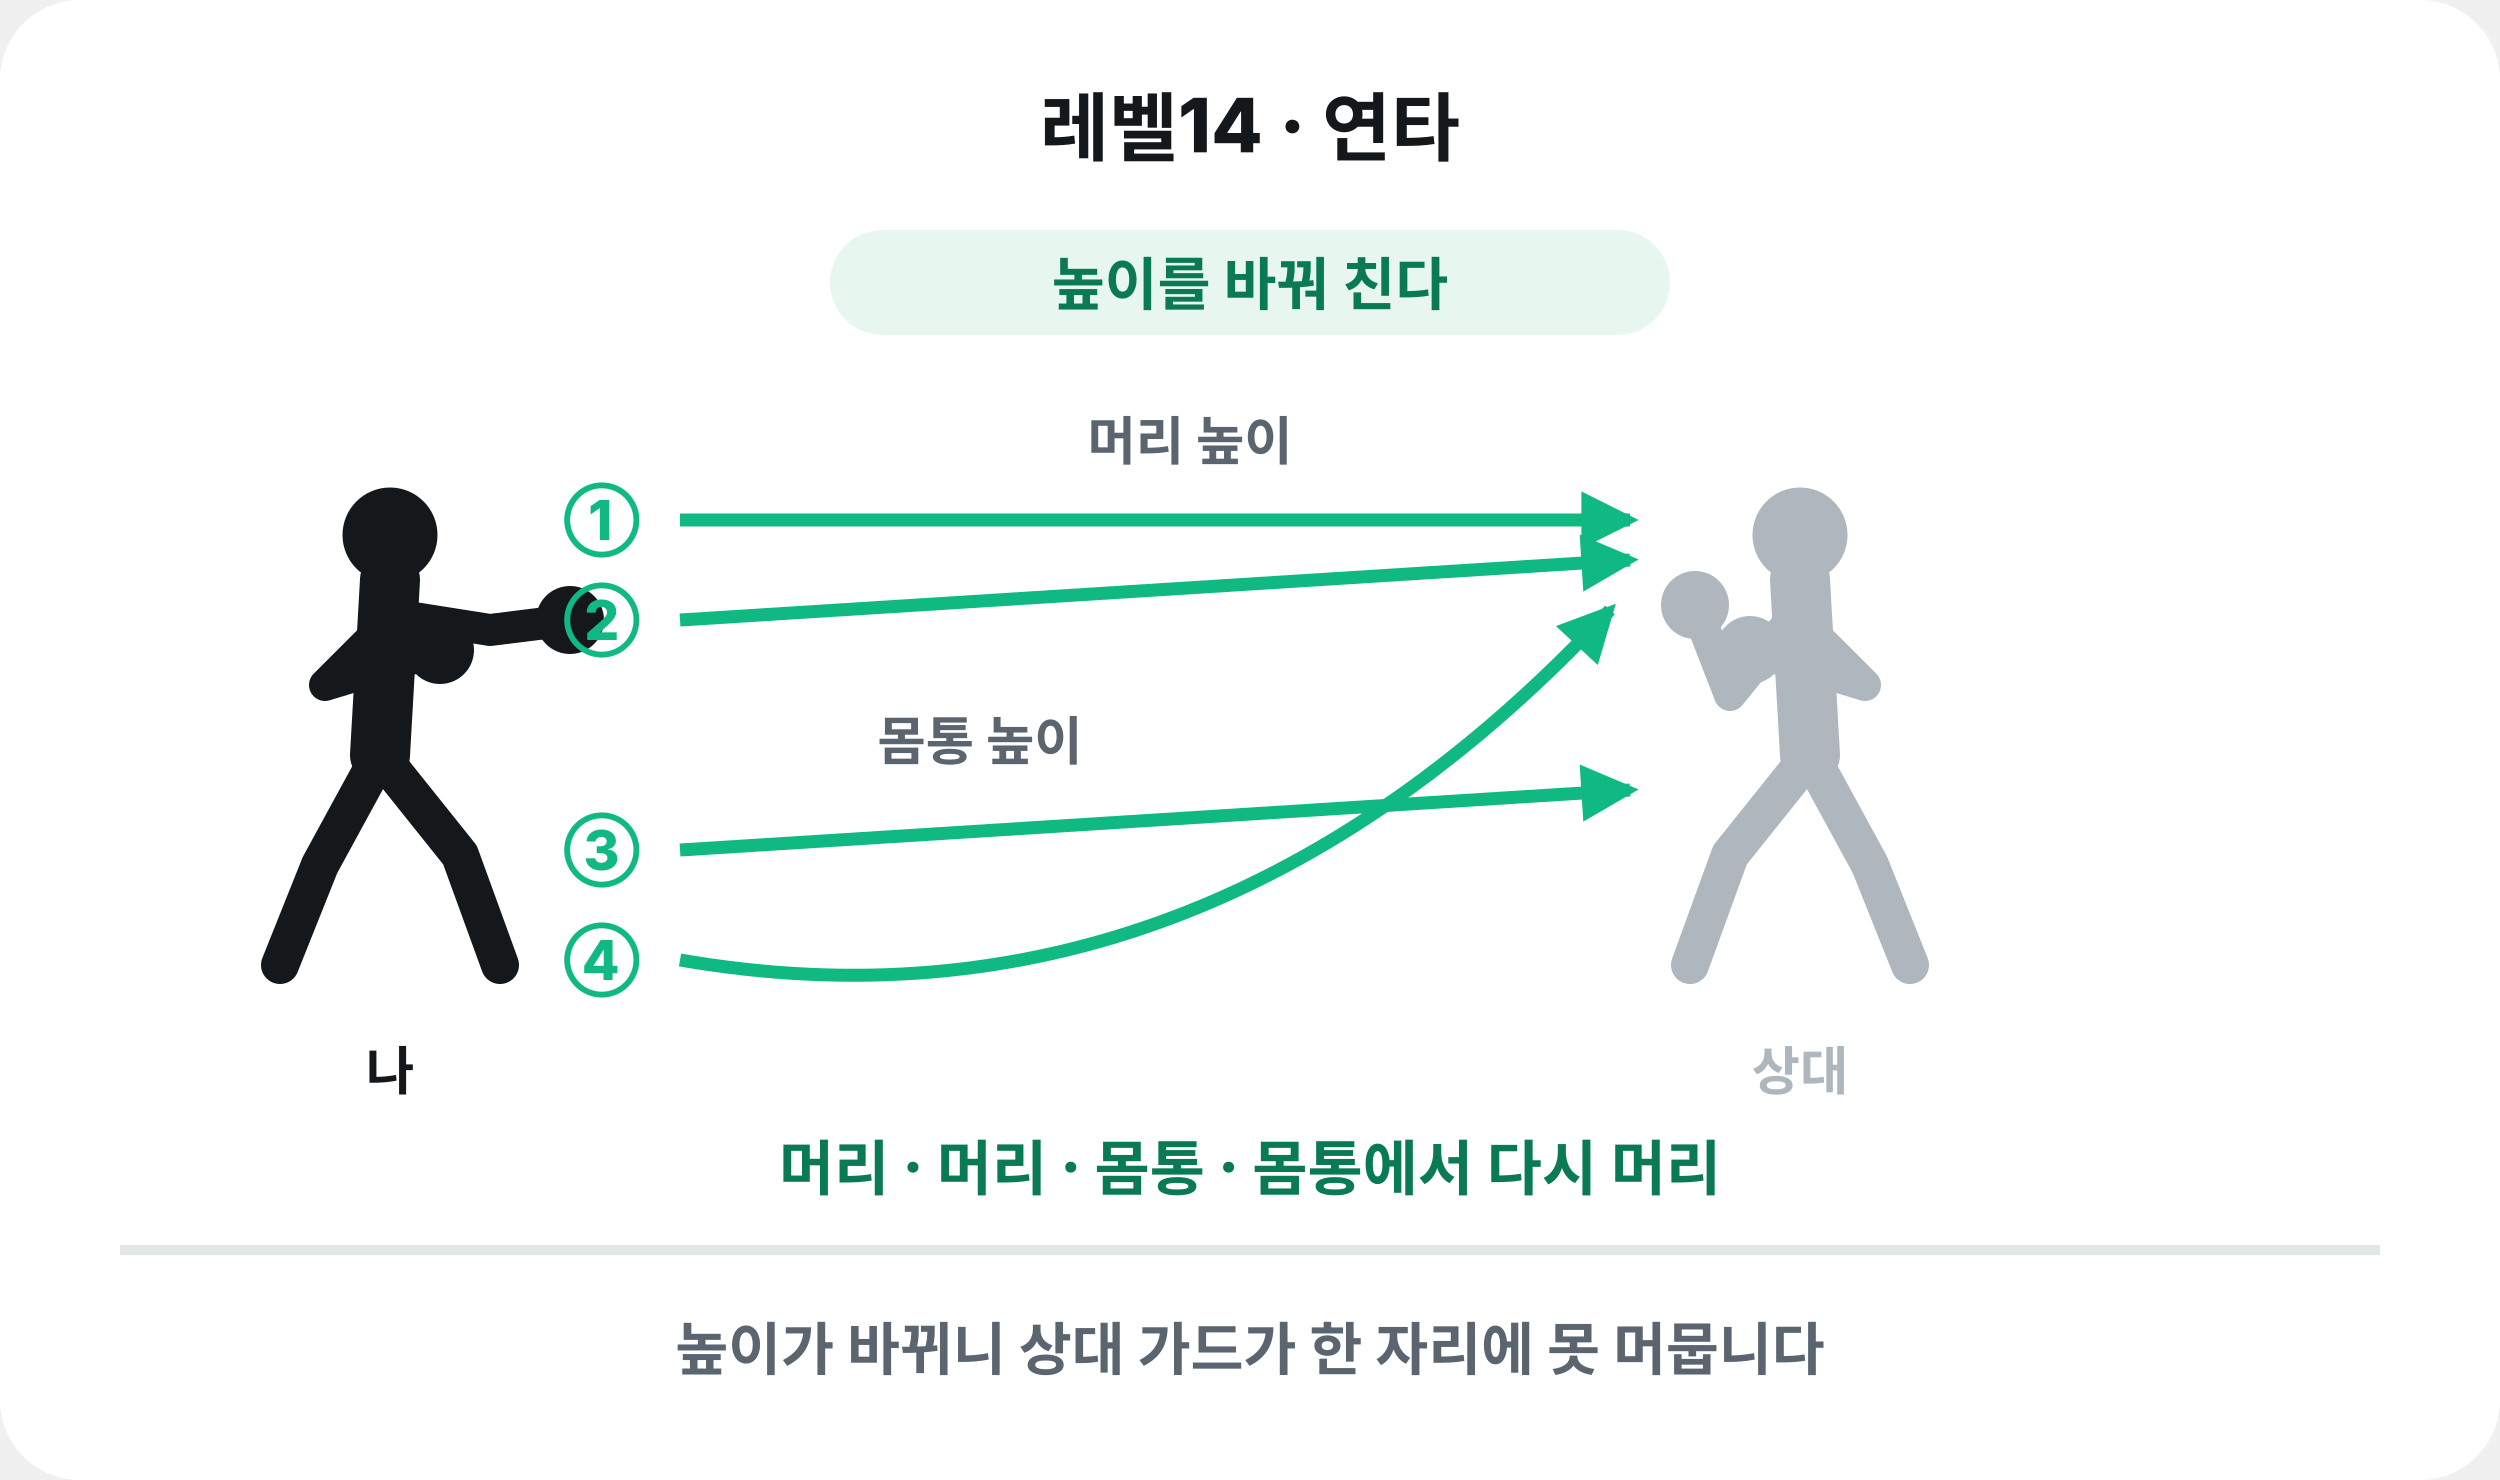
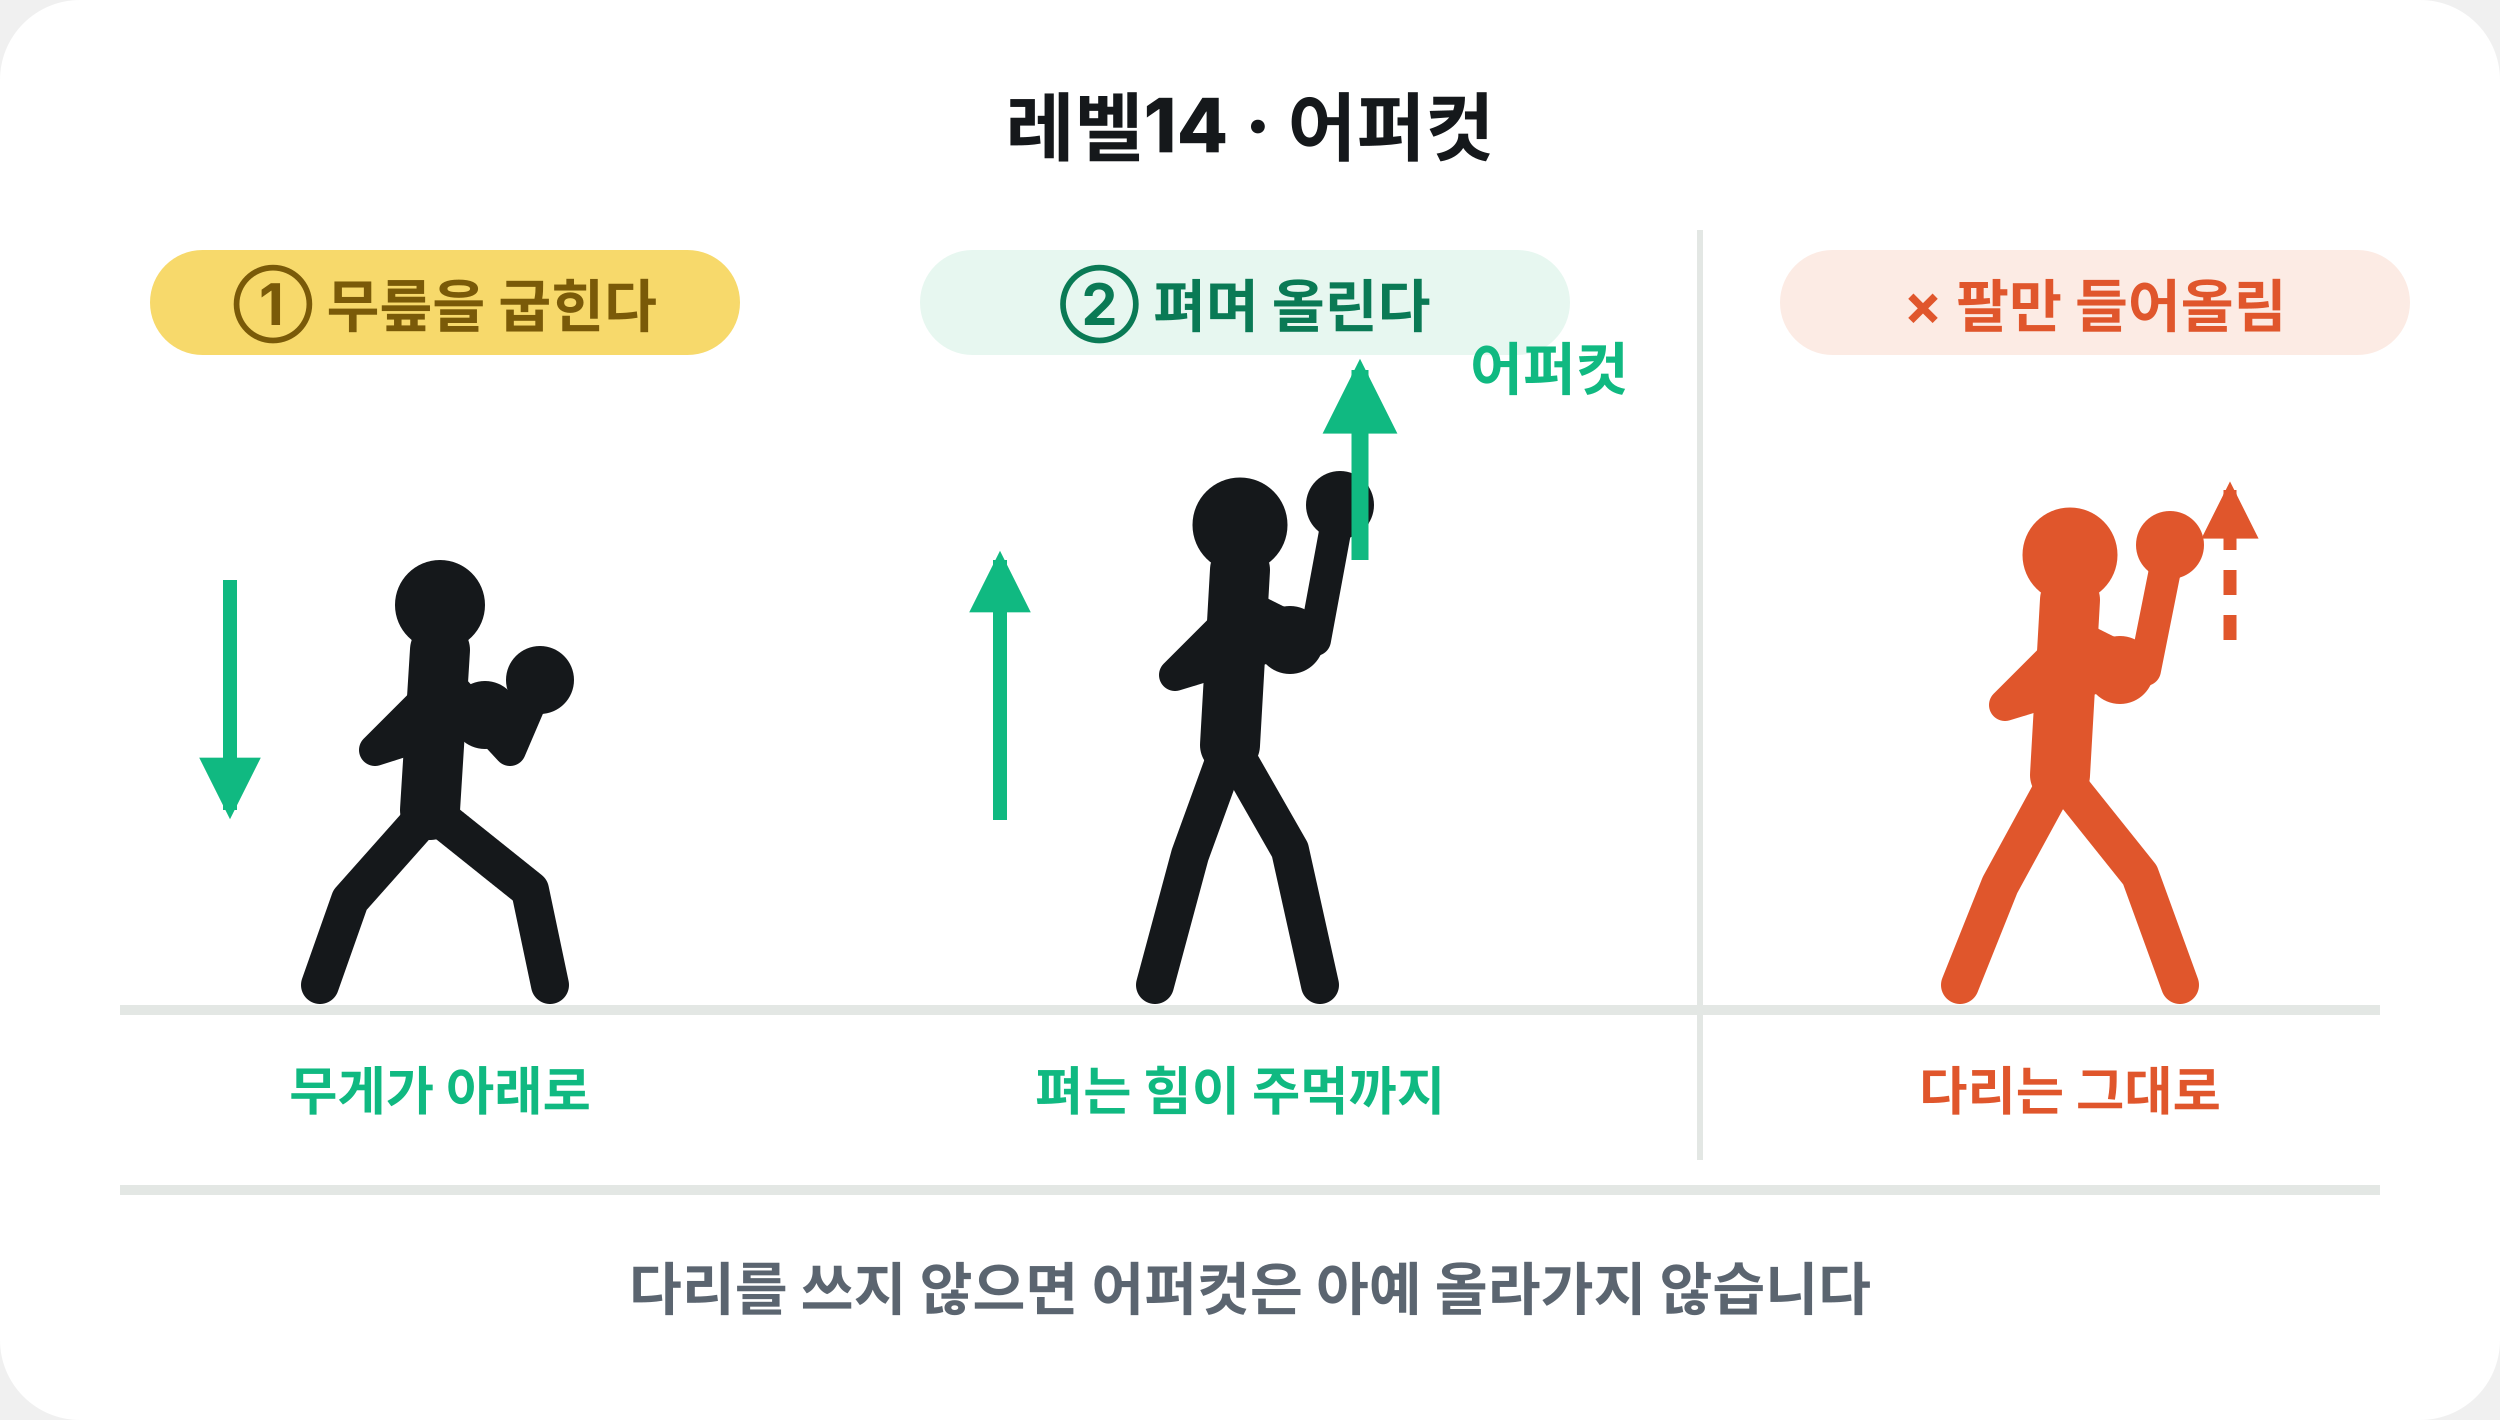
- <svg xmlns="http://www.w3.org/2000/svg" viewBox="0 0 500 296" role="img" font-family="'Pretendard','IBM Plex Sans KR',system-ui,-apple-system,'Malgun Gothic',sans-serif" aria-label="네 방의 연타가 머리와 몸통 높이를 번갈아 오가며 들어간다.">
+ <svg xmlns="http://www.w3.org/2000/svg" viewBox="0 0 500 284" role="img" font-family="'Pretendard','IBM Plex Sans KR',system-ui,-apple-system,'Malgun Gothic',sans-serif" aria-label="무릎을 굽혔다 펴는 힘이 골반을 거쳐 주먹을 위로 올린다. 다리를 쓰지 않고 팔만 들어올리면 어퍼컷이 올라가지 않는다.">
  <defs>
-     <marker id="k-m" viewBox="0 0 10 10" refX="8.5" refY="5" markerWidth="4.4" markerHeight="4.4" orient="auto-start-reverse">
+     <marker id="u-m" viewBox="0 0 10 10" refX="8.5" refY="5" markerWidth="4.4" markerHeight="4.4" orient="auto-start-reverse">
      <path d="M0,0 L10,5 L0,10 z" fill="#10B981" />
    </marker>
+     <marker id="u-w" viewBox="0 0 10 10" refX="8.5" refY="5" markerWidth="4.4" markerHeight="4.4" orient="auto-start-reverse">
+       <path d="M0,0 L10,5 L0,10 z" fill="#E0562C" />
+     </marker>
  </defs>
-   <rect x="0" y="0" width="500" height="296" rx="16" fill="#FFFFFF" />
-   <text x="250" y="31" fill="#15181B" font-size="15" font-weight="800" text-anchor="middle">레벨14 · 연타</text>
-   <rect x="166" y="46" width="168" height="21" rx="10.5" fill="#E7F7F0" />
-   <text x="250" y="61" fill="#0A7A55" font-size="11.5" font-weight="700" text-anchor="middle">높이를 바꿔 친다</text>
+   <rect x="0" y="0" width="500" height="284" rx="16" fill="#FFFFFF" />
+   <text x="250" y="31" fill="#15181B" font-size="15" font-weight="800" text-anchor="middle">레벨14 · 어퍼컷</text>
+   <line x1="340" y1="46" x2="340" y2="232" stroke="#E3E7E4" stroke-width="1.2" />
+   <rect x="30" y="50" width="118" height="21" rx="10.5" fill="#F7D96B" />
+   <text x="89" y="65" fill="#7A5A08" font-size="11.5" font-weight="700" text-anchor="middle">① 무릎을 굽힌다</text>
+   <rect x="184" y="50" width="130" height="21" rx="10.5" fill="#E7F7F0" />
+   <text x="249" y="65" fill="#0A7A55" font-size="11.5" font-weight="700" text-anchor="middle">② 펴며 올린다</text>
+   <rect x="356" y="50" width="126" height="21" rx="10.5" fill="#FCEBE4" />
+   <text x="419" y="65" fill="#E0562C" font-size="11.5" font-weight="700" text-anchor="middle">× 팔만 들어올림</text>
+   <line x1="24" y1="202" x2="476" y2="202" stroke="#E3E7E4" stroke-width="2" />
  <g opacity="1">
-     <polyline points="79,123 65,137 88,130" fill="none" stroke="#15181B" stroke-width="6.4" stroke-linecap="round" stroke-linejoin="round" />
-     <circle cx="88" cy="130" r="6.8" fill="#15181B" />
-     <polyline points="76,151 64,173 56,193" fill="none" stroke="#15181B" stroke-width="7.6" stroke-linecap="round" stroke-linejoin="round" />
-     <polyline points="78,116 76,151" fill="none" stroke="#15181B" stroke-width="12" stroke-linecap="round" stroke-linejoin="round" />
-     <polyline points="76,151 92,171 100,193" fill="none" stroke="#15181B" stroke-width="7.6" stroke-linecap="round" stroke-linejoin="round" />
-     <circle cx="78" cy="107" r="9.5" fill="#15181B" />
-     <polyline points="79,123 98,126 114,124" fill="none" stroke="#15181B" stroke-width="6.4" stroke-linecap="round" stroke-linejoin="round" />
-     <circle cx="114" cy="124" r="6.8" fill="#15181B" />
+     <polyline points="89,136 75,150 97,143" fill="none" stroke="#15181B" stroke-width="6.4" stroke-linecap="round" stroke-linejoin="round" />
+     <circle cx="97" cy="143" r="6.8" fill="#15181B" />
+     <polyline points="86,162 70,180 64,197" fill="none" stroke="#15181B" stroke-width="7.6" stroke-linecap="round" stroke-linejoin="round" />
+     <polyline points="88,130 86,162" fill="none" stroke="#15181B" stroke-width="12" stroke-linecap="round" stroke-linejoin="round" />
+     <polyline points="86,162 106,178 110,197" fill="none" stroke="#15181B" stroke-width="7.6" stroke-linecap="round" stroke-linejoin="round" />
+     <circle cx="88" cy="121" r="9" fill="#15181B" />
+     <polyline points="89,136 102,150 108,136" fill="none" stroke="#15181B" stroke-width="6.4" stroke-linecap="round" stroke-linejoin="round" />
+     <circle cx="108" cy="136" r="6.8" fill="#15181B" />
  </g>
-   <g transform="translate(720,0) scale(-1,1)">
-     <g opacity="1">
-       <polyline points="361,123 347,137 370,130" fill="none" stroke="#AEB7BE" stroke-width="6.4" stroke-linecap="round" stroke-linejoin="round" />
-       <circle cx="370" cy="130" r="6.8" fill="#AEB7BE" />
-       <polyline points="358,151 346,173 338,193" fill="none" stroke="#AEB7BE" stroke-width="7.6" stroke-linecap="round" stroke-linejoin="round" />
-       <polyline points="360,116 358,151" fill="none" stroke="#AEB7BE" stroke-width="12" stroke-linecap="round" stroke-linejoin="round" />
-       <polyline points="358,151 374,171 382,193" fill="none" stroke="#AEB7BE" stroke-width="7.6" stroke-linecap="round" stroke-linejoin="round" />
-       <circle cx="360" cy="107" r="9.5" fill="#AEB7BE" />
-       <polyline points="361,123 374,139 381,121" fill="none" stroke="#AEB7BE" stroke-width="6.4" stroke-linecap="round" stroke-linejoin="round" />
-       <circle cx="381" cy="121" r="6.8" fill="#AEB7BE" />
-     </g>
+   <line x1="46" y1="116" x2="46" y2="162" stroke="#10B981" stroke-width="2.8" marker-end="url(#u-m)" />
+   <text x="88" y="222" fill="#10B981" font-size="10.5" font-weight="600" text-anchor="middle">무게가 아래로</text>
+   <g opacity="1">
+     <polyline points="249,121 235,135 258,128" fill="none" stroke="#15181B" stroke-width="6.4" stroke-linecap="round" stroke-linejoin="round" />
+     <circle cx="258" cy="128" r="6.8" fill="#15181B" />
+     <polyline points="246,149 238,171 231,197" fill="none" stroke="#15181B" stroke-width="7.6" stroke-linecap="round" stroke-linejoin="round" />
+     <polyline points="248,114 246,149" fill="none" stroke="#15181B" stroke-width="12" stroke-linecap="round" stroke-linejoin="round" />
+     <polyline points="246,149 258,170 264,197" fill="none" stroke="#15181B" stroke-width="7.6" stroke-linecap="round" stroke-linejoin="round" />
+     <circle cx="248" cy="105" r="9.5" fill="#15181B" />
+     <polyline points="249,121 263,128 268,101" fill="none" stroke="#15181B" stroke-width="6.4" stroke-linecap="round" stroke-linejoin="round" />
+     <circle cx="268" cy="101" r="6.8" fill="#15181B" />
  </g>
-   <text x="78" y="218" fill="#15181B" font-size="10.5" font-weight="600" text-anchor="middle">나</text>
-   <text x="360" y="218" fill="#AEB7BE" font-size="10.5" font-weight="600" text-anchor="middle">상대</text>
-   <line x1="136" y1="104" x2="326" y2="104" stroke="#10B981" stroke-width="2.6" marker-end="url(#k-m)" />
-   <line x1="136" y1="124" x2="326" y2="112" stroke="#10B981" stroke-width="2.6" marker-end="url(#k-m)" />
-   <line x1="136" y1="170" x2="326" y2="158" stroke="#10B981" stroke-width="2.6" marker-end="url(#k-m)" />
-   <path d="M136,192 Q240,210 322,122" fill="none" stroke="#10B981" stroke-width="2.6" marker-end="url(#k-m)" />
-   <text x="128" y="108" fill="#10B981" font-size="11" font-weight="800" text-anchor="end">①</text>
-   <text x="128" y="128" fill="#10B981" font-size="11" font-weight="800" text-anchor="end">②</text>
-   <text x="128" y="174" fill="#10B981" font-size="11" font-weight="800" text-anchor="end">③</text>
-   <text x="128" y="196" fill="#10B981" font-size="11" font-weight="800" text-anchor="end">④</text>
-   <text x="238" y="92" fill="#5B6570" font-size="10.5" font-weight="600" text-anchor="middle">머리 높이</text>
-   <text x="196" y="152" fill="#5B6570" font-size="10.5" font-weight="600" text-anchor="middle">몸통 높이</text>
-   <text x="250" y="238" fill="#0A7A55" font-size="12" font-weight="800" text-anchor="middle">머리 · 머리 · 몸통 · 몸통에서 다시 머리</text>
-   <line x1="24" y1="250" x2="476" y2="250" stroke="#E3E7E4" stroke-width="2" />
-   <text x="250" y="274" fill="#5B6570" font-size="11.5" font-weight="700" text-anchor="middle">높이가 바뀌니 상대 가드가 한 자리에 못 머뭅니다</text>
+   <line x1="200" y1="164" x2="200" y2="112" stroke="#10B981" stroke-width="2.8" marker-end="url(#u-m)" />
+   <line x1="272" y1="112" x2="272" y2="74" stroke="#10B981" stroke-width="3.4" marker-end="url(#u-m)" />
+   <text x="294" y="78" fill="#10B981" font-size="11.5" font-weight="800" text-anchor="start">어퍼컷</text>
+   <text x="248" y="222" fill="#10B981" font-size="10.5" font-weight="600" text-anchor="middle">펴는 힘이 주먹까지</text>
+   <g opacity="1">
+     <polyline points="415,127 401,141 424,134" fill="none" stroke="#E0562C" stroke-width="6.4" stroke-linecap="round" stroke-linejoin="round" />
+     <circle cx="424" cy="134" r="6.8" fill="#E0562C" />
+     <polyline points="412,155 400,177 392,197" fill="none" stroke="#E0562C" stroke-width="7.6" stroke-linecap="round" stroke-linejoin="round" />
+     <polyline points="414,120 412,155" fill="none" stroke="#E0562C" stroke-width="12" stroke-linecap="round" stroke-linejoin="round" />
+     <polyline points="412,155 428,175 436,197" fill="none" stroke="#E0562C" stroke-width="7.6" stroke-linecap="round" stroke-linejoin="round" />
+     <circle cx="414" cy="111" r="9.5" fill="#E0562C" />
+     <polyline points="415,127 429,134 434,109" fill="none" stroke="#E0562C" stroke-width="6.4" stroke-linecap="round" stroke-linejoin="round" />
+     <circle cx="434" cy="109" r="6.8" fill="#E0562C" />
+   </g>
+   <line x1="446" y1="128" x2="446" y2="98" stroke="#E0562C" stroke-width="2.6" stroke-dasharray="5 4" marker-end="url(#u-w)" />
+   <text x="414" y="222" fill="#E0562C" font-size="10.5" font-weight="600" text-anchor="middle">다리는 그대로</text>
+   <line x1="24" y1="238" x2="476" y2="238" stroke="#E3E7E4" stroke-width="2" />
+   <text x="250" y="262" fill="#5B6570" font-size="11.5" font-weight="700" text-anchor="middle">다리를 쓰지 않으면 어퍼컷은 아예 올라가지 않습니다</text>
</svg>
